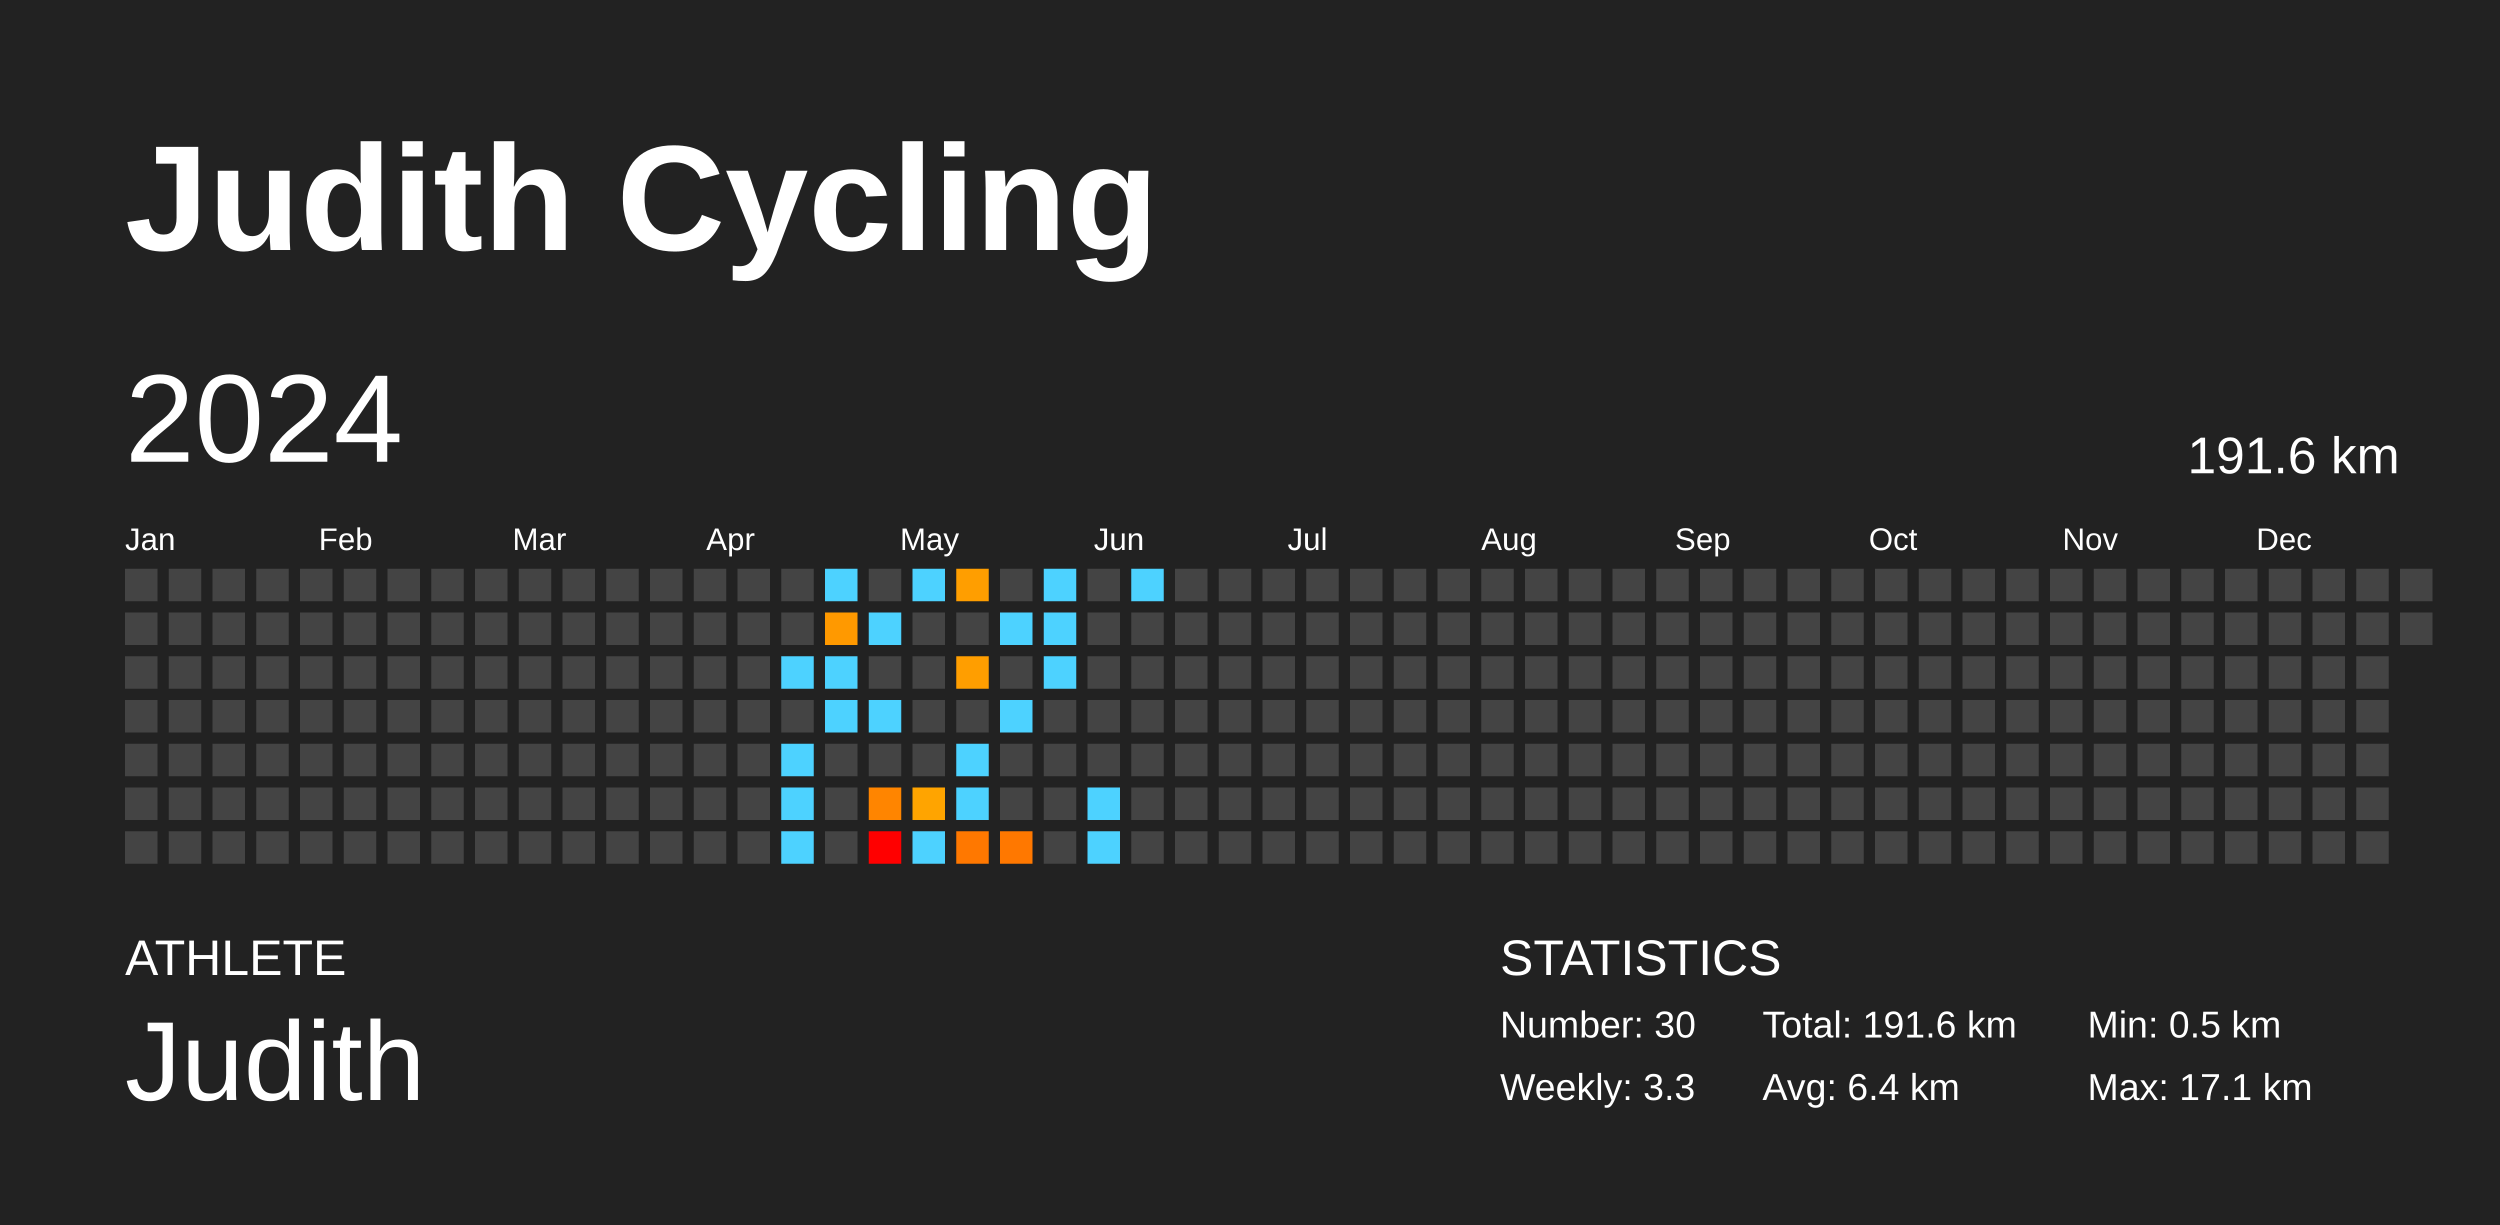
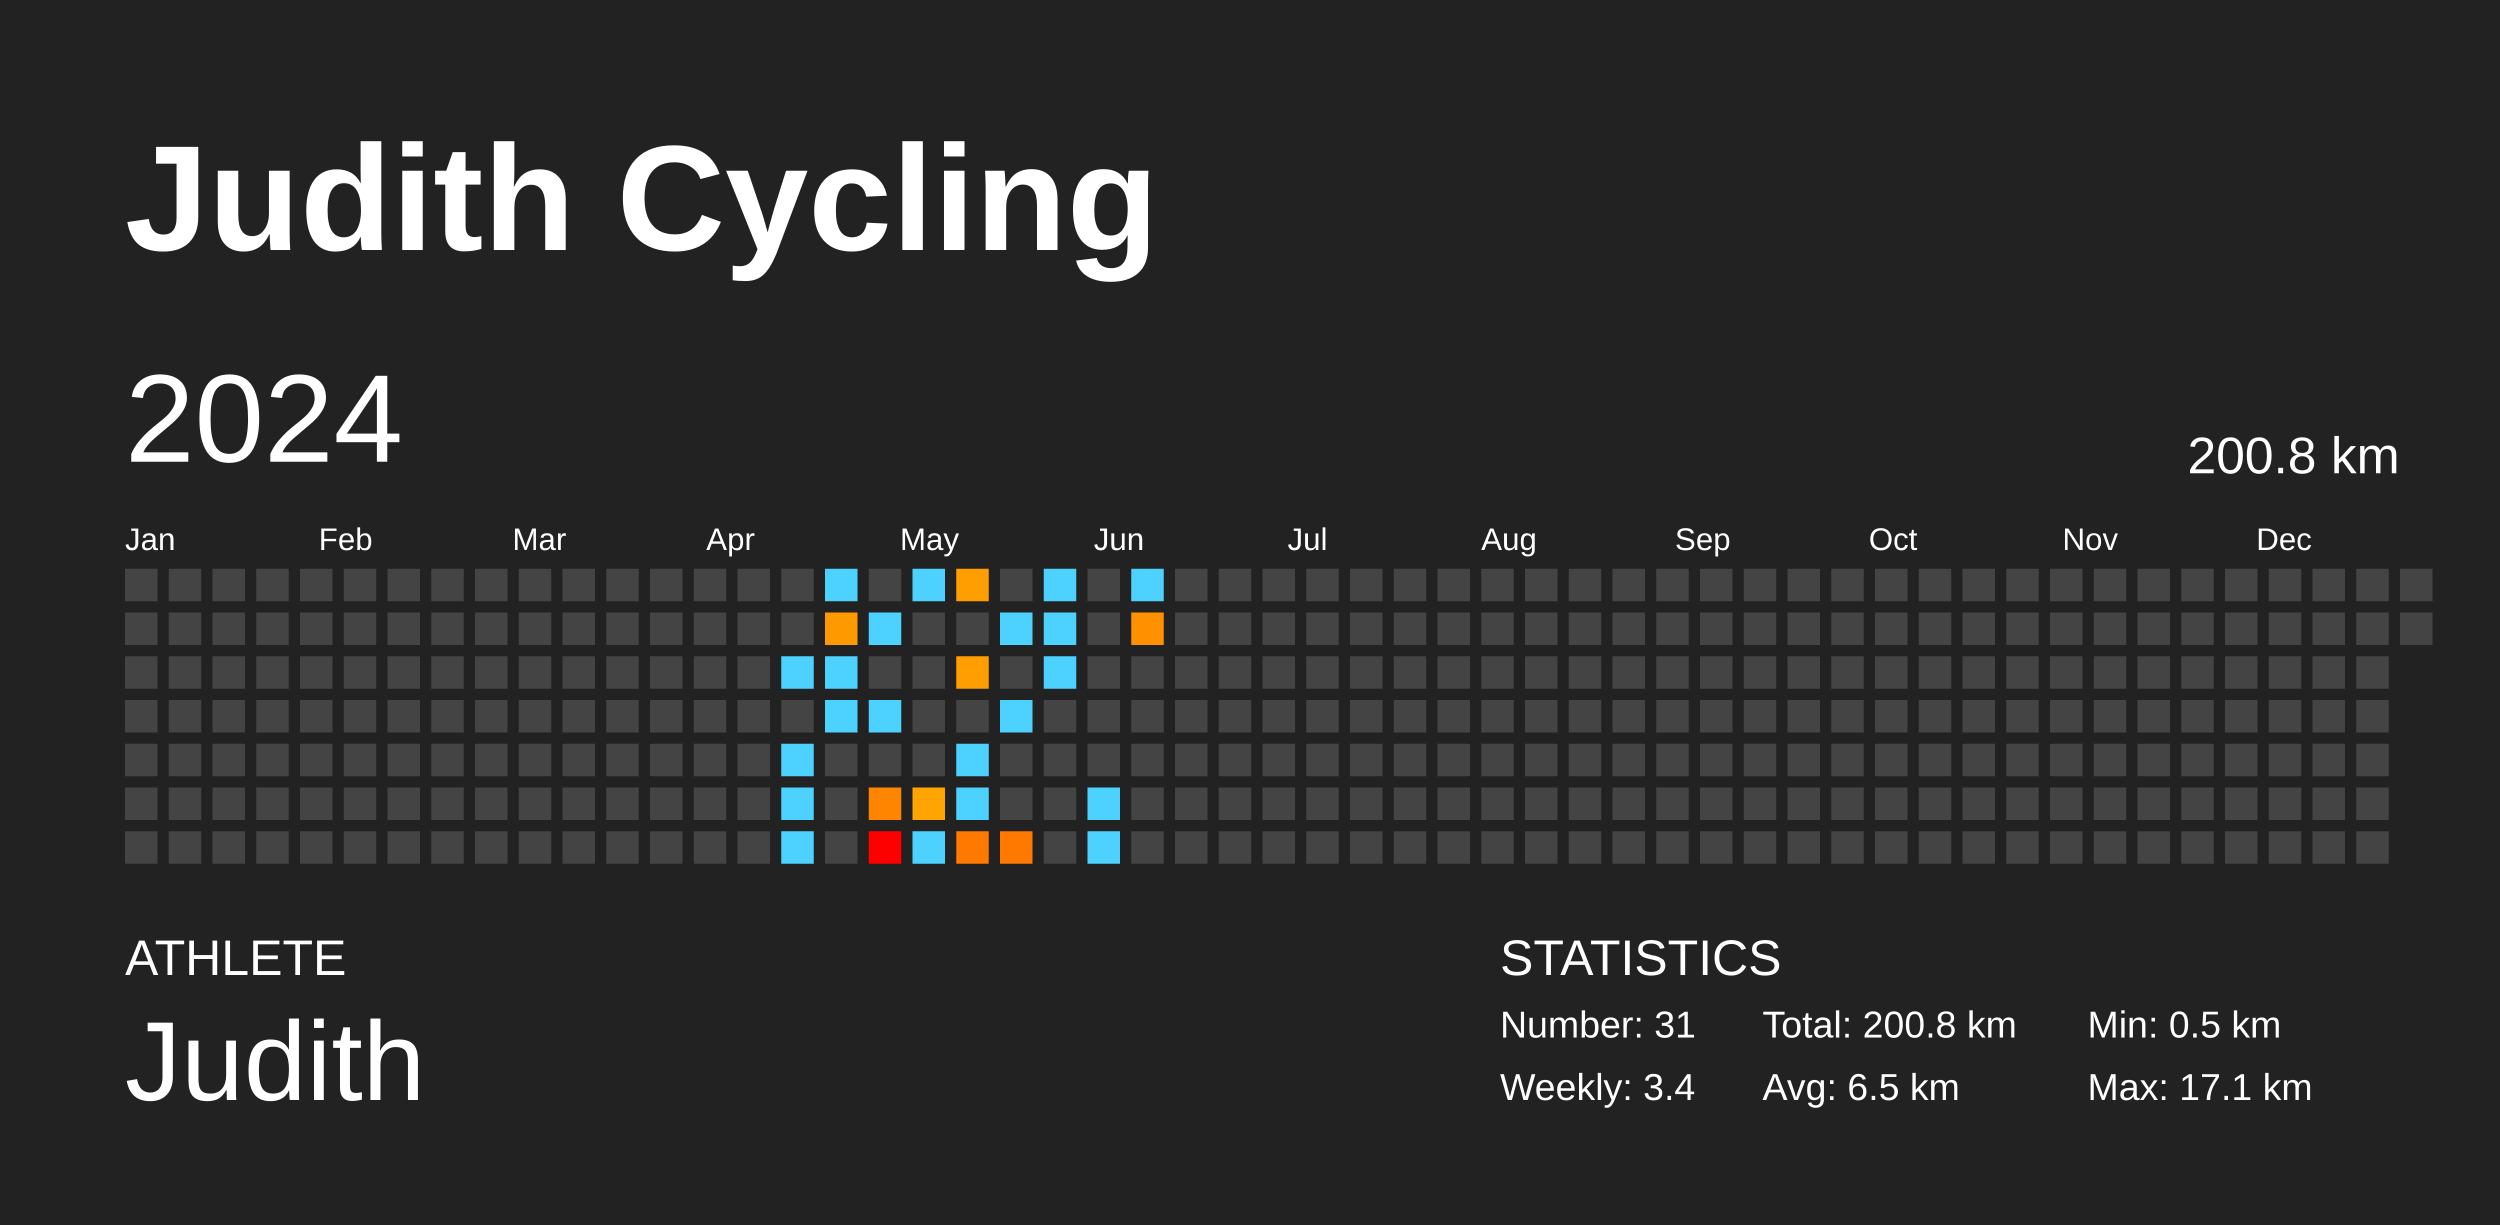
<svg xmlns="http://www.w3.org/2000/svg" baseProfile="full" height="98mm" version="1.1" viewBox="0,0,200,98" width="200mm">
  <defs />
  <rect fill="#222222" height="98" width="200" x="0" y="0" />
  <text fill="#FFFFFF" style="font-size:12px; font-family:Arial; font-weight:bold;" x="10" y="20">Judith Cycling</text>
  <text fill="#FFFFFF" style="font-size:4px; font-family:Arial" x="10" y="78">ATHLETE</text>
  <text fill="#FFFFFF" style="font-size:9px; font-family:Arial" x="10" y="88">Judith</text>
  <text fill="#FFFFFF" style="font-size:4px; font-family:Arial" x="120" y="78">STATISTICS</text>
-   <text fill="#FFFFFF" style="font-size:3px; font-family:Arial" x="120" y="83">Number: 30</text>
-   <text fill="#FFFFFF" style="font-size:3px; font-family:Arial" x="120" y="88">Weekly: 3.3</text>
-   <text fill="#FFFFFF" style="font-size:3px; font-family:Arial" x="141" y="83">Total: 191.6 km</text>
-   <text fill="#FFFFFF" style="font-size:3px; font-family:Arial" x="141" y="88">Avg: 6.4 km</text>
+   <text fill="#FFFFFF" style="font-size:3px; font-family:Arial" x="120" y="83">Number: 31</text>
+   <text fill="#FFFFFF" style="font-size:3px; font-family:Arial" x="120" y="88">Weekly: 3.4</text>
+   <text fill="#FFFFFF" style="font-size:3px; font-family:Arial" x="141" y="83">Total: 200.8 km</text>
+   <text fill="#FFFFFF" style="font-size:3px; font-family:Arial" x="141" y="88">Avg: 6.5 km</text>
  <text fill="#FFFFFF" style="font-size:3px; font-family:Arial" x="167" y="83">Min: 0.5 km</text>
  <text fill="#FFFFFF" style="font-size:3px; font-family:Arial" x="167" y="88">Max: 17.1 km</text>
  <text dominant-baseline="hanging" fill="#FFFFFF" style="font-size:10.0px; font-family:Arial;" x="10" y="30">2024</text>
-   <text dominant-baseline="hanging" fill="#FFFFFF" style="font-size:4.125px; font-family:Arial;" x="175" y="35">191.6 km</text>
+   <text dominant-baseline="hanging" fill="#FFFFFF" style="font-size:4.125px; font-family:Arial;" x="175" y="35">200.8 km</text>
  <text fill="#FFFFFF" style="font-size:2.5px; font-family:Arial" x="10.0" y="44">Jan</text>
  <text fill="#FFFFFF" style="font-size:2.5px; font-family:Arial" x="25.5" y="44">Feb</text>
  <text fill="#FFFFFF" style="font-size:2.5px; font-family:Arial" x="41.0" y="44">Mar</text>
  <text fill="#FFFFFF" style="font-size:2.5px; font-family:Arial" x="56.5" y="44">Apr</text>
  <text fill="#FFFFFF" style="font-size:2.5px; font-family:Arial" x="72.0" y="44">May</text>
  <text fill="#FFFFFF" style="font-size:2.5px; font-family:Arial" x="87.5" y="44">Jun</text>
  <text fill="#FFFFFF" style="font-size:2.5px; font-family:Arial" x="103.0" y="44">Jul</text>
  <text fill="#FFFFFF" style="font-size:2.5px; font-family:Arial" x="118.5" y="44">Aug</text>
  <text fill="#FFFFFF" style="font-size:2.5px; font-family:Arial" x="134.0" y="44">Sep</text>
  <text fill="#FFFFFF" style="font-size:2.5px; font-family:Arial" x="149.5" y="44">Oct</text>
  <text fill="#FFFFFF" style="font-size:2.5px; font-family:Arial" x="165.0" y="44">Nov</text>
  <text fill="#FFFFFF" style="font-size:2.5px; font-family:Arial" x="180.5" y="44">Dec</text>
  <rect fill="#444444" height="2.6" width="2.6" x="10.0" y="45.5" />
  <rect fill="#444444" height="2.6" width="2.6" x="10.0" y="49.0" />
  <rect fill="#444444" height="2.6" width="2.6" x="10.0" y="52.5" />
  <rect fill="#444444" height="2.6" width="2.6" x="10.0" y="56.0" />
  <rect fill="#444444" height="2.6" width="2.6" x="10.0" y="59.5" />
  <rect fill="#444444" height="2.6" width="2.6" x="10.0" y="63.0" />
  <rect fill="#444444" height="2.6" width="2.6" x="10.0" y="66.5" />
  <rect fill="#444444" height="2.6" width="2.6" x="13.5" y="45.5" />
  <rect fill="#444444" height="2.6" width="2.6" x="13.5" y="49.0" />
  <rect fill="#444444" height="2.6" width="2.6" x="13.5" y="52.5" />
  <rect fill="#444444" height="2.6" width="2.6" x="13.5" y="56.0" />
  <rect fill="#444444" height="2.6" width="2.6" x="13.5" y="59.5" />
  <rect fill="#444444" height="2.6" width="2.6" x="13.5" y="63.0" />
  <rect fill="#444444" height="2.6" width="2.6" x="13.5" y="66.5" />
  <rect fill="#444444" height="2.6" width="2.6" x="17.0" y="45.5" />
  <rect fill="#444444" height="2.6" width="2.6" x="17.0" y="49.0" />
  <rect fill="#444444" height="2.6" width="2.6" x="17.0" y="52.5" />
  <rect fill="#444444" height="2.6" width="2.6" x="17.0" y="56.0" />
  <rect fill="#444444" height="2.6" width="2.6" x="17.0" y="59.5" />
  <rect fill="#444444" height="2.6" width="2.6" x="17.0" y="63.0" />
  <rect fill="#444444" height="2.6" width="2.6" x="17.0" y="66.5" />
  <rect fill="#444444" height="2.6" width="2.6" x="20.5" y="45.5" />
  <rect fill="#444444" height="2.6" width="2.6" x="20.5" y="49.0" />
  <rect fill="#444444" height="2.6" width="2.6" x="20.5" y="52.5" />
  <rect fill="#444444" height="2.6" width="2.6" x="20.5" y="56.0" />
  <rect fill="#444444" height="2.6" width="2.6" x="20.5" y="59.5" />
  <rect fill="#444444" height="2.6" width="2.6" x="20.5" y="63.0" />
  <rect fill="#444444" height="2.6" width="2.6" x="20.5" y="66.5" />
  <rect fill="#444444" height="2.6" width="2.6" x="24.0" y="45.5" />
  <rect fill="#444444" height="2.6" width="2.6" x="24.0" y="49.0" />
  <rect fill="#444444" height="2.6" width="2.6" x="24.0" y="52.5" />
  <rect fill="#444444" height="2.6" width="2.6" x="24.0" y="56.0" />
  <rect fill="#444444" height="2.6" width="2.6" x="24.0" y="59.5" />
  <rect fill="#444444" height="2.6" width="2.6" x="24.0" y="63.0" />
  <rect fill="#444444" height="2.6" width="2.6" x="24.0" y="66.5" />
  <rect fill="#444444" height="2.6" width="2.6" x="27.5" y="45.5" />
  <rect fill="#444444" height="2.6" width="2.6" x="27.5" y="49.0" />
  <rect fill="#444444" height="2.6" width="2.6" x="27.5" y="52.5" />
  <rect fill="#444444" height="2.6" width="2.6" x="27.5" y="56.0" />
  <rect fill="#444444" height="2.6" width="2.6" x="27.5" y="59.5" />
  <rect fill="#444444" height="2.6" width="2.6" x="27.5" y="63.0" />
  <rect fill="#444444" height="2.6" width="2.6" x="27.5" y="66.5" />
  <rect fill="#444444" height="2.6" width="2.6" x="31.0" y="45.5" />
  <rect fill="#444444" height="2.6" width="2.6" x="31.0" y="49.0" />
  <rect fill="#444444" height="2.6" width="2.6" x="31.0" y="52.5" />
  <rect fill="#444444" height="2.6" width="2.6" x="31.0" y="56.0" />
  <rect fill="#444444" height="2.6" width="2.6" x="31.0" y="59.5" />
  <rect fill="#444444" height="2.6" width="2.6" x="31.0" y="63.0" />
  <rect fill="#444444" height="2.6" width="2.6" x="31.0" y="66.5" />
  <rect fill="#444444" height="2.6" width="2.6" x="34.5" y="45.5" />
  <rect fill="#444444" height="2.6" width="2.6" x="34.5" y="49.0" />
  <rect fill="#444444" height="2.6" width="2.6" x="34.5" y="52.5" />
  <rect fill="#444444" height="2.6" width="2.6" x="34.5" y="56.0" />
  <rect fill="#444444" height="2.6" width="2.6" x="34.5" y="59.5" />
  <rect fill="#444444" height="2.6" width="2.6" x="34.5" y="63.0" />
  <rect fill="#444444" height="2.6" width="2.6" x="34.5" y="66.5" />
  <rect fill="#444444" height="2.6" width="2.6" x="38.0" y="45.5" />
  <rect fill="#444444" height="2.6" width="2.6" x="38.0" y="49.0" />
  <rect fill="#444444" height="2.6" width="2.6" x="38.0" y="52.5" />
  <rect fill="#444444" height="2.6" width="2.6" x="38.0" y="56.0" />
  <rect fill="#444444" height="2.6" width="2.6" x="38.0" y="59.5" />
  <rect fill="#444444" height="2.6" width="2.6" x="38.0" y="63.0" />
  <rect fill="#444444" height="2.6" width="2.6" x="38.0" y="66.5" />
  <rect fill="#444444" height="2.6" width="2.6" x="41.5" y="45.5" />
  <rect fill="#444444" height="2.6" width="2.6" x="41.5" y="49.0" />
  <rect fill="#444444" height="2.6" width="2.6" x="41.5" y="52.5" />
  <rect fill="#444444" height="2.6" width="2.6" x="41.5" y="56.0" />
  <rect fill="#444444" height="2.6" width="2.6" x="41.5" y="59.5" />
  <rect fill="#444444" height="2.6" width="2.6" x="41.5" y="63.0" />
  <rect fill="#444444" height="2.6" width="2.6" x="41.5" y="66.5" />
  <rect fill="#444444" height="2.6" width="2.6" x="45.0" y="45.5" />
  <rect fill="#444444" height="2.6" width="2.6" x="45.0" y="49.0" />
  <rect fill="#444444" height="2.6" width="2.6" x="45.0" y="52.5" />
  <rect fill="#444444" height="2.6" width="2.6" x="45.0" y="56.0" />
  <rect fill="#444444" height="2.6" width="2.6" x="45.0" y="59.5" />
  <rect fill="#444444" height="2.6" width="2.6" x="45.0" y="63.0" />
  <rect fill="#444444" height="2.6" width="2.6" x="45.0" y="66.5" />
  <rect fill="#444444" height="2.6" width="2.6" x="48.5" y="45.5" />
  <rect fill="#444444" height="2.6" width="2.6" x="48.5" y="49.0" />
  <rect fill="#444444" height="2.6" width="2.6" x="48.5" y="52.5" />
  <rect fill="#444444" height="2.6" width="2.6" x="48.5" y="56.0" />
  <rect fill="#444444" height="2.6" width="2.6" x="48.5" y="59.5" />
  <rect fill="#444444" height="2.6" width="2.6" x="48.5" y="63.0" />
  <rect fill="#444444" height="2.6" width="2.6" x="48.5" y="66.5" />
  <rect fill="#444444" height="2.6" width="2.6" x="52.0" y="45.5" />
  <rect fill="#444444" height="2.6" width="2.6" x="52.0" y="49.0" />
  <rect fill="#444444" height="2.6" width="2.6" x="52.0" y="52.5" />
  <rect fill="#444444" height="2.6" width="2.6" x="52.0" y="56.0" />
  <rect fill="#444444" height="2.6" width="2.6" x="52.0" y="59.5" />
  <rect fill="#444444" height="2.6" width="2.6" x="52.0" y="63.0" />
  <rect fill="#444444" height="2.6" width="2.6" x="52.0" y="66.5" />
  <rect fill="#444444" height="2.6" width="2.6" x="55.5" y="45.5" />
  <rect fill="#444444" height="2.6" width="2.6" x="55.5" y="49.0" />
  <rect fill="#444444" height="2.6" width="2.6" x="55.5" y="52.5" />
  <rect fill="#444444" height="2.6" width="2.6" x="55.5" y="56.0" />
  <rect fill="#444444" height="2.6" width="2.6" x="55.5" y="59.5" />
  <rect fill="#444444" height="2.6" width="2.6" x="55.5" y="63.0" />
  <rect fill="#444444" height="2.6" width="2.6" x="55.5" y="66.5" />
  <rect fill="#444444" height="2.6" width="2.6" x="59.0" y="45.5" />
  <rect fill="#444444" height="2.6" width="2.6" x="59.0" y="49.0" />
  <rect fill="#444444" height="2.6" width="2.6" x="59.0" y="52.5" />
  <rect fill="#444444" height="2.6" width="2.6" x="59.0" y="56.0" />
  <rect fill="#444444" height="2.6" width="2.6" x="59.0" y="59.5" />
  <rect fill="#444444" height="2.6" width="2.6" x="59.0" y="63.0" />
  <rect fill="#444444" height="2.6" width="2.6" x="59.0" y="66.5" />
  <rect fill="#444444" height="2.6" width="2.6" x="62.5" y="45.5" />
  <rect fill="#444444" height="2.6" width="2.6" x="62.5" y="49.0" />
  <rect fill="#4dd2ff" height="2.6" width="2.6" x="62.5" y="52.5" />
  <rect fill="#444444" height="2.6" width="2.6" x="62.5" y="56.0" />
  <rect fill="#4dd2ff" height="2.6" width="2.6" x="62.5" y="59.5" />
  <rect fill="#4dd2ff" height="2.6" width="2.6" x="62.5" y="63.0" />
  <rect fill="#4dd2ff" height="2.6" width="2.6" x="62.5" y="66.5" />
  <rect fill="#4dd2ff" height="2.6" width="2.6" x="66.0" y="45.5" />
  <rect fill="#ff9900" height="2.6" width="2.6" x="66.0" y="49.0" />
  <rect fill="#4dd2ff" height="2.6" width="2.6" x="66.0" y="52.5" />
  <rect fill="#4dd2ff" height="2.6" width="2.6" x="66.0" y="56.0" />
  <rect fill="#444444" height="2.6" width="2.6" x="66.0" y="59.5" />
  <rect fill="#444444" height="2.6" width="2.6" x="66.0" y="63.0" />
  <rect fill="#444444" height="2.6" width="2.6" x="66.0" y="66.5" />
  <rect fill="#444444" height="2.6" width="2.6" x="69.5" y="45.5" />
  <rect fill="#4dd2ff" height="2.6" width="2.6" x="69.5" y="49.0" />
  <rect fill="#444444" height="2.6" width="2.6" x="69.5" y="52.5" />
  <rect fill="#4dd2ff" height="2.6" width="2.6" x="69.5" y="56.0" />
  <rect fill="#444444" height="2.6" width="2.6" x="69.5" y="59.5" />
  <rect fill="#ff8500" height="2.6" width="2.6" x="69.5" y="63.0" />
  <rect fill="red" height="2.6" width="2.6" x="69.5" y="66.5" />
  <rect fill="#4dd2ff" height="2.6" width="2.6" x="73.0" y="45.5" />
  <rect fill="#444444" height="2.6" width="2.6" x="73.0" y="49.0" />
  <rect fill="#444444" height="2.6" width="2.6" x="73.0" y="52.5" />
  <rect fill="#444444" height="2.6" width="2.6" x="73.0" y="56.0" />
  <rect fill="#444444" height="2.6" width="2.6" x="73.0" y="59.5" />
  <rect fill="#ffa400" height="2.6" width="2.6" x="73.0" y="63.0" />
  <rect fill="#4dd2ff" height="2.6" width="2.6" x="73.0" y="66.5" />
  <rect fill="#ff9e00" height="2.6" width="2.6" x="76.5" y="45.5" />
  <rect fill="#444444" height="2.6" width="2.6" x="76.5" y="49.0" />
  <rect fill="#ff9e00" height="2.6" width="2.6" x="76.5" y="52.5" />
  <rect fill="#444444" height="2.6" width="2.6" x="76.5" y="56.0" />
  <rect fill="#4dd2ff" height="2.6" width="2.6" x="76.5" y="59.5" />
  <rect fill="#4dd2ff" height="2.6" width="2.6" x="76.5" y="63.0" />
  <rect fill="#ff7800" height="2.6" width="2.6" x="76.5" y="66.5" />
  <rect fill="#444444" height="2.6" width="2.6" x="80.0" y="45.5" />
  <rect fill="#4dd2ff" height="2.6" width="2.6" x="80.0" y="49.0" />
  <rect fill="#444444" height="2.6" width="2.6" x="80.0" y="52.5" />
  <rect fill="#4dd2ff" height="2.6" width="2.6" x="80.0" y="56.0" />
  <rect fill="#444444" height="2.6" width="2.6" x="80.0" y="59.5" />
  <rect fill="#444444" height="2.6" width="2.6" x="80.0" y="63.0" />
  <rect fill="#ff7800" height="2.6" width="2.6" x="80.0" y="66.5" />
  <rect fill="#4dd2ff" height="2.6" width="2.6" x="83.5" y="45.5" />
  <rect fill="#4dd2ff" height="2.6" width="2.6" x="83.5" y="49.0" />
  <rect fill="#4dd2ff" height="2.6" width="2.6" x="83.5" y="52.5" />
  <rect fill="#444444" height="2.6" width="2.6" x="83.5" y="56.0" />
  <rect fill="#444444" height="2.6" width="2.6" x="83.5" y="59.5" />
  <rect fill="#444444" height="2.6" width="2.6" x="83.5" y="63.0" />
  <rect fill="#444444" height="2.6" width="2.6" x="83.5" y="66.5" />
  <rect fill="#444444" height="2.6" width="2.6" x="87.0" y="45.5" />
  <rect fill="#444444" height="2.6" width="2.6" x="87.0" y="49.0" />
  <rect fill="#444444" height="2.6" width="2.6" x="87.0" y="52.5" />
  <rect fill="#444444" height="2.6" width="2.6" x="87.0" y="56.0" />
  <rect fill="#444444" height="2.6" width="2.6" x="87.0" y="59.5" />
  <rect fill="#4dd2ff" height="2.6" width="2.6" x="87.0" y="63.0" />
  <rect fill="#4dd2ff" height="2.6" width="2.6" x="87.0" y="66.5" />
  <rect fill="#4dd2ff" height="2.6" width="2.6" x="90.5" y="45.5" />
-   <rect fill="#444444" height="2.6" width="2.6" x="90.5" y="49.0" />
+   <rect fill="#ff9100" height="2.6" width="2.6" x="90.5" y="49.0" />
  <rect fill="#444444" height="2.6" width="2.6" x="90.5" y="52.5" />
  <rect fill="#444444" height="2.6" width="2.6" x="90.5" y="56.0" />
  <rect fill="#444444" height="2.6" width="2.6" x="90.5" y="59.5" />
  <rect fill="#444444" height="2.6" width="2.6" x="90.5" y="63.0" />
  <rect fill="#444444" height="2.6" width="2.6" x="90.5" y="66.5" />
  <rect fill="#444444" height="2.6" width="2.6" x="94.0" y="45.5" />
  <rect fill="#444444" height="2.6" width="2.6" x="94.0" y="49.0" />
  <rect fill="#444444" height="2.6" width="2.6" x="94.0" y="52.5" />
  <rect fill="#444444" height="2.6" width="2.6" x="94.0" y="56.0" />
  <rect fill="#444444" height="2.6" width="2.6" x="94.0" y="59.5" />
  <rect fill="#444444" height="2.6" width="2.6" x="94.0" y="63.0" />
  <rect fill="#444444" height="2.6" width="2.6" x="94.0" y="66.5" />
  <rect fill="#444444" height="2.6" width="2.6" x="97.5" y="45.5" />
  <rect fill="#444444" height="2.6" width="2.6" x="97.5" y="49.0" />
  <rect fill="#444444" height="2.6" width="2.6" x="97.5" y="52.5" />
  <rect fill="#444444" height="2.6" width="2.6" x="97.5" y="56.0" />
  <rect fill="#444444" height="2.6" width="2.6" x="97.5" y="59.5" />
  <rect fill="#444444" height="2.6" width="2.6" x="97.5" y="63.0" />
  <rect fill="#444444" height="2.6" width="2.6" x="97.5" y="66.5" />
  <rect fill="#444444" height="2.6" width="2.6" x="101.0" y="45.5" />
  <rect fill="#444444" height="2.6" width="2.6" x="101.0" y="49.0" />
  <rect fill="#444444" height="2.6" width="2.6" x="101.0" y="52.5" />
  <rect fill="#444444" height="2.6" width="2.6" x="101.0" y="56.0" />
  <rect fill="#444444" height="2.6" width="2.6" x="101.0" y="59.5" />
  <rect fill="#444444" height="2.6" width="2.6" x="101.0" y="63.0" />
  <rect fill="#444444" height="2.6" width="2.6" x="101.0" y="66.5" />
  <rect fill="#444444" height="2.6" width="2.6" x="104.5" y="45.5" />
  <rect fill="#444444" height="2.6" width="2.6" x="104.5" y="49.0" />
  <rect fill="#444444" height="2.6" width="2.6" x="104.5" y="52.5" />
  <rect fill="#444444" height="2.6" width="2.6" x="104.5" y="56.0" />
  <rect fill="#444444" height="2.6" width="2.6" x="104.5" y="59.5" />
  <rect fill="#444444" height="2.6" width="2.6" x="104.5" y="63.0" />
  <rect fill="#444444" height="2.6" width="2.6" x="104.5" y="66.5" />
  <rect fill="#444444" height="2.6" width="2.6" x="108.0" y="45.5" />
  <rect fill="#444444" height="2.6" width="2.6" x="108.0" y="49.0" />
  <rect fill="#444444" height="2.6" width="2.6" x="108.0" y="52.5" />
  <rect fill="#444444" height="2.6" width="2.6" x="108.0" y="56.0" />
  <rect fill="#444444" height="2.6" width="2.6" x="108.0" y="59.5" />
  <rect fill="#444444" height="2.6" width="2.6" x="108.0" y="63.0" />
  <rect fill="#444444" height="2.6" width="2.6" x="108.0" y="66.5" />
  <rect fill="#444444" height="2.6" width="2.6" x="111.5" y="45.5" />
  <rect fill="#444444" height="2.6" width="2.6" x="111.5" y="49.0" />
  <rect fill="#444444" height="2.6" width="2.6" x="111.5" y="52.5" />
  <rect fill="#444444" height="2.6" width="2.6" x="111.5" y="56.0" />
  <rect fill="#444444" height="2.6" width="2.6" x="111.5" y="59.5" />
  <rect fill="#444444" height="2.6" width="2.6" x="111.5" y="63.0" />
  <rect fill="#444444" height="2.6" width="2.6" x="111.5" y="66.5" />
  <rect fill="#444444" height="2.6" width="2.6" x="115.0" y="45.5" />
  <rect fill="#444444" height="2.6" width="2.6" x="115.0" y="49.0" />
  <rect fill="#444444" height="2.6" width="2.6" x="115.0" y="52.5" />
  <rect fill="#444444" height="2.6" width="2.6" x="115.0" y="56.0" />
  <rect fill="#444444" height="2.6" width="2.6" x="115.0" y="59.5" />
  <rect fill="#444444" height="2.6" width="2.6" x="115.0" y="63.0" />
  <rect fill="#444444" height="2.6" width="2.6" x="115.0" y="66.5" />
  <rect fill="#444444" height="2.6" width="2.6" x="118.5" y="45.5" />
  <rect fill="#444444" height="2.6" width="2.6" x="118.5" y="49.0" />
  <rect fill="#444444" height="2.6" width="2.6" x="118.5" y="52.5" />
  <rect fill="#444444" height="2.6" width="2.6" x="118.5" y="56.0" />
  <rect fill="#444444" height="2.6" width="2.6" x="118.5" y="59.5" />
  <rect fill="#444444" height="2.6" width="2.6" x="118.5" y="63.0" />
  <rect fill="#444444" height="2.6" width="2.6" x="118.5" y="66.5" />
  <rect fill="#444444" height="2.6" width="2.6" x="122.0" y="45.5" />
  <rect fill="#444444" height="2.6" width="2.6" x="122.0" y="49.0" />
  <rect fill="#444444" height="2.6" width="2.6" x="122.0" y="52.5" />
  <rect fill="#444444" height="2.6" width="2.6" x="122.0" y="56.0" />
  <rect fill="#444444" height="2.6" width="2.6" x="122.0" y="59.5" />
  <rect fill="#444444" height="2.6" width="2.6" x="122.0" y="63.0" />
  <rect fill="#444444" height="2.6" width="2.6" x="122.0" y="66.5" />
  <rect fill="#444444" height="2.6" width="2.6" x="125.5" y="45.5" />
  <rect fill="#444444" height="2.6" width="2.6" x="125.5" y="49.0" />
  <rect fill="#444444" height="2.6" width="2.6" x="125.5" y="52.5" />
  <rect fill="#444444" height="2.6" width="2.6" x="125.5" y="56.0" />
  <rect fill="#444444" height="2.6" width="2.6" x="125.5" y="59.5" />
  <rect fill="#444444" height="2.6" width="2.6" x="125.5" y="63.0" />
  <rect fill="#444444" height="2.6" width="2.6" x="125.5" y="66.5" />
  <rect fill="#444444" height="2.6" width="2.6" x="129.0" y="45.5" />
  <rect fill="#444444" height="2.6" width="2.6" x="129.0" y="49.0" />
  <rect fill="#444444" height="2.6" width="2.6" x="129.0" y="52.5" />
  <rect fill="#444444" height="2.6" width="2.6" x="129.0" y="56.0" />
  <rect fill="#444444" height="2.6" width="2.6" x="129.0" y="59.5" />
  <rect fill="#444444" height="2.6" width="2.6" x="129.0" y="63.0" />
  <rect fill="#444444" height="2.6" width="2.6" x="129.0" y="66.5" />
  <rect fill="#444444" height="2.6" width="2.6" x="132.5" y="45.5" />
  <rect fill="#444444" height="2.6" width="2.6" x="132.5" y="49.0" />
  <rect fill="#444444" height="2.6" width="2.6" x="132.5" y="52.5" />
  <rect fill="#444444" height="2.6" width="2.6" x="132.5" y="56.0" />
  <rect fill="#444444" height="2.6" width="2.6" x="132.5" y="59.5" />
  <rect fill="#444444" height="2.6" width="2.6" x="132.5" y="63.0" />
  <rect fill="#444444" height="2.6" width="2.6" x="132.5" y="66.5" />
  <rect fill="#444444" height="2.6" width="2.6" x="136.0" y="45.5" />
  <rect fill="#444444" height="2.6" width="2.6" x="136.0" y="49.0" />
  <rect fill="#444444" height="2.6" width="2.6" x="136.0" y="52.5" />
  <rect fill="#444444" height="2.6" width="2.6" x="136.0" y="56.0" />
  <rect fill="#444444" height="2.6" width="2.6" x="136.0" y="59.5" />
  <rect fill="#444444" height="2.6" width="2.6" x="136.0" y="63.0" />
  <rect fill="#444444" height="2.6" width="2.6" x="136.0" y="66.5" />
  <rect fill="#444444" height="2.6" width="2.6" x="139.5" y="45.5" />
  <rect fill="#444444" height="2.6" width="2.6" x="139.5" y="49.0" />
  <rect fill="#444444" height="2.6" width="2.6" x="139.5" y="52.5" />
  <rect fill="#444444" height="2.6" width="2.6" x="139.5" y="56.0" />
  <rect fill="#444444" height="2.6" width="2.6" x="139.5" y="59.5" />
  <rect fill="#444444" height="2.6" width="2.6" x="139.5" y="63.0" />
  <rect fill="#444444" height="2.6" width="2.6" x="139.5" y="66.5" />
  <rect fill="#444444" height="2.6" width="2.6" x="143.0" y="45.5" />
  <rect fill="#444444" height="2.6" width="2.6" x="143.0" y="49.0" />
  <rect fill="#444444" height="2.6" width="2.6" x="143.0" y="52.5" />
  <rect fill="#444444" height="2.6" width="2.6" x="143.0" y="56.0" />
  <rect fill="#444444" height="2.6" width="2.6" x="143.0" y="59.5" />
  <rect fill="#444444" height="2.6" width="2.6" x="143.0" y="63.0" />
  <rect fill="#444444" height="2.6" width="2.6" x="143.0" y="66.5" />
  <rect fill="#444444" height="2.6" width="2.6" x="146.5" y="45.5" />
  <rect fill="#444444" height="2.6" width="2.6" x="146.5" y="49.0" />
  <rect fill="#444444" height="2.6" width="2.6" x="146.5" y="52.5" />
  <rect fill="#444444" height="2.6" width="2.6" x="146.5" y="56.0" />
  <rect fill="#444444" height="2.6" width="2.6" x="146.5" y="59.5" />
  <rect fill="#444444" height="2.6" width="2.6" x="146.5" y="63.0" />
  <rect fill="#444444" height="2.6" width="2.6" x="146.5" y="66.5" />
  <rect fill="#444444" height="2.6" width="2.6" x="150.0" y="45.5" />
  <rect fill="#444444" height="2.6" width="2.6" x="150.0" y="49.0" />
  <rect fill="#444444" height="2.6" width="2.6" x="150.0" y="52.5" />
  <rect fill="#444444" height="2.6" width="2.6" x="150.0" y="56.0" />
  <rect fill="#444444" height="2.6" width="2.6" x="150.0" y="59.5" />
  <rect fill="#444444" height="2.6" width="2.6" x="150.0" y="63.0" />
  <rect fill="#444444" height="2.6" width="2.6" x="150.0" y="66.5" />
  <rect fill="#444444" height="2.6" width="2.6" x="153.5" y="45.5" />
  <rect fill="#444444" height="2.6" width="2.6" x="153.5" y="49.0" />
  <rect fill="#444444" height="2.6" width="2.6" x="153.5" y="52.5" />
  <rect fill="#444444" height="2.6" width="2.6" x="153.5" y="56.0" />
  <rect fill="#444444" height="2.6" width="2.6" x="153.5" y="59.5" />
  <rect fill="#444444" height="2.6" width="2.6" x="153.5" y="63.0" />
  <rect fill="#444444" height="2.6" width="2.6" x="153.5" y="66.5" />
  <rect fill="#444444" height="2.6" width="2.6" x="157.0" y="45.5" />
  <rect fill="#444444" height="2.6" width="2.6" x="157.0" y="49.0" />
  <rect fill="#444444" height="2.6" width="2.6" x="157.0" y="52.5" />
  <rect fill="#444444" height="2.6" width="2.6" x="157.0" y="56.0" />
  <rect fill="#444444" height="2.6" width="2.6" x="157.0" y="59.5" />
  <rect fill="#444444" height="2.6" width="2.6" x="157.0" y="63.0" />
  <rect fill="#444444" height="2.6" width="2.6" x="157.0" y="66.5" />
  <rect fill="#444444" height="2.6" width="2.6" x="160.5" y="45.5" />
  <rect fill="#444444" height="2.6" width="2.6" x="160.5" y="49.0" />
  <rect fill="#444444" height="2.6" width="2.6" x="160.5" y="52.5" />
  <rect fill="#444444" height="2.6" width="2.6" x="160.5" y="56.0" />
  <rect fill="#444444" height="2.6" width="2.6" x="160.5" y="59.5" />
  <rect fill="#444444" height="2.6" width="2.6" x="160.5" y="63.0" />
  <rect fill="#444444" height="2.6" width="2.6" x="160.5" y="66.5" />
  <rect fill="#444444" height="2.6" width="2.6" x="164.0" y="45.5" />
  <rect fill="#444444" height="2.6" width="2.6" x="164.0" y="49.0" />
  <rect fill="#444444" height="2.6" width="2.6" x="164.0" y="52.5" />
  <rect fill="#444444" height="2.6" width="2.6" x="164.0" y="56.0" />
  <rect fill="#444444" height="2.6" width="2.6" x="164.0" y="59.5" />
  <rect fill="#444444" height="2.6" width="2.6" x="164.0" y="63.0" />
  <rect fill="#444444" height="2.6" width="2.6" x="164.0" y="66.5" />
  <rect fill="#444444" height="2.6" width="2.6" x="167.5" y="45.5" />
  <rect fill="#444444" height="2.6" width="2.6" x="167.5" y="49.0" />
  <rect fill="#444444" height="2.6" width="2.6" x="167.5" y="52.5" />
  <rect fill="#444444" height="2.6" width="2.6" x="167.5" y="56.0" />
  <rect fill="#444444" height="2.6" width="2.6" x="167.5" y="59.5" />
  <rect fill="#444444" height="2.6" width="2.6" x="167.5" y="63.0" />
  <rect fill="#444444" height="2.6" width="2.6" x="167.5" y="66.5" />
  <rect fill="#444444" height="2.6" width="2.6" x="171.0" y="45.5" />
  <rect fill="#444444" height="2.6" width="2.6" x="171.0" y="49.0" />
  <rect fill="#444444" height="2.6" width="2.6" x="171.0" y="52.5" />
  <rect fill="#444444" height="2.6" width="2.6" x="171.0" y="56.0" />
  <rect fill="#444444" height="2.6" width="2.6" x="171.0" y="59.5" />
  <rect fill="#444444" height="2.6" width="2.6" x="171.0" y="63.0" />
  <rect fill="#444444" height="2.6" width="2.6" x="171.0" y="66.5" />
  <rect fill="#444444" height="2.6" width="2.6" x="174.5" y="45.5" />
  <rect fill="#444444" height="2.6" width="2.6" x="174.5" y="49.0" />
  <rect fill="#444444" height="2.6" width="2.6" x="174.5" y="52.5" />
  <rect fill="#444444" height="2.6" width="2.6" x="174.5" y="56.0" />
  <rect fill="#444444" height="2.6" width="2.6" x="174.5" y="59.5" />
  <rect fill="#444444" height="2.6" width="2.6" x="174.5" y="63.0" />
  <rect fill="#444444" height="2.6" width="2.6" x="174.5" y="66.5" />
  <rect fill="#444444" height="2.6" width="2.6" x="178.0" y="45.5" />
  <rect fill="#444444" height="2.6" width="2.6" x="178.0" y="49.0" />
  <rect fill="#444444" height="2.6" width="2.6" x="178.0" y="52.5" />
  <rect fill="#444444" height="2.6" width="2.6" x="178.0" y="56.0" />
  <rect fill="#444444" height="2.6" width="2.6" x="178.0" y="59.5" />
  <rect fill="#444444" height="2.6" width="2.6" x="178.0" y="63.0" />
  <rect fill="#444444" height="2.6" width="2.6" x="178.0" y="66.5" />
  <rect fill="#444444" height="2.6" width="2.6" x="181.5" y="45.5" />
  <rect fill="#444444" height="2.6" width="2.6" x="181.5" y="49.0" />
  <rect fill="#444444" height="2.6" width="2.6" x="181.5" y="52.5" />
  <rect fill="#444444" height="2.6" width="2.6" x="181.5" y="56.0" />
  <rect fill="#444444" height="2.6" width="2.6" x="181.5" y="59.5" />
  <rect fill="#444444" height="2.6" width="2.6" x="181.5" y="63.0" />
  <rect fill="#444444" height="2.6" width="2.6" x="181.5" y="66.5" />
  <rect fill="#444444" height="2.6" width="2.6" x="185.0" y="45.5" />
  <rect fill="#444444" height="2.6" width="2.6" x="185.0" y="49.0" />
  <rect fill="#444444" height="2.6" width="2.6" x="185.0" y="52.5" />
  <rect fill="#444444" height="2.6" width="2.6" x="185.0" y="56.0" />
  <rect fill="#444444" height="2.6" width="2.6" x="185.0" y="59.5" />
  <rect fill="#444444" height="2.6" width="2.6" x="185.0" y="63.0" />
  <rect fill="#444444" height="2.6" width="2.6" x="185.0" y="66.5" />
  <rect fill="#444444" height="2.6" width="2.6" x="188.5" y="45.5" />
  <rect fill="#444444" height="2.6" width="2.6" x="188.5" y="49.0" />
  <rect fill="#444444" height="2.6" width="2.6" x="188.5" y="52.5" />
  <rect fill="#444444" height="2.6" width="2.6" x="188.5" y="56.0" />
  <rect fill="#444444" height="2.6" width="2.6" x="188.5" y="59.5" />
  <rect fill="#444444" height="2.6" width="2.6" x="188.5" y="63.0" />
  <rect fill="#444444" height="2.6" width="2.6" x="188.5" y="66.5" />
  <rect fill="#444444" height="2.6" width="2.6" x="192.0" y="45.5" />
  <rect fill="#444444" height="2.6" width="2.6" x="192.0" y="49.0" />
</svg>
